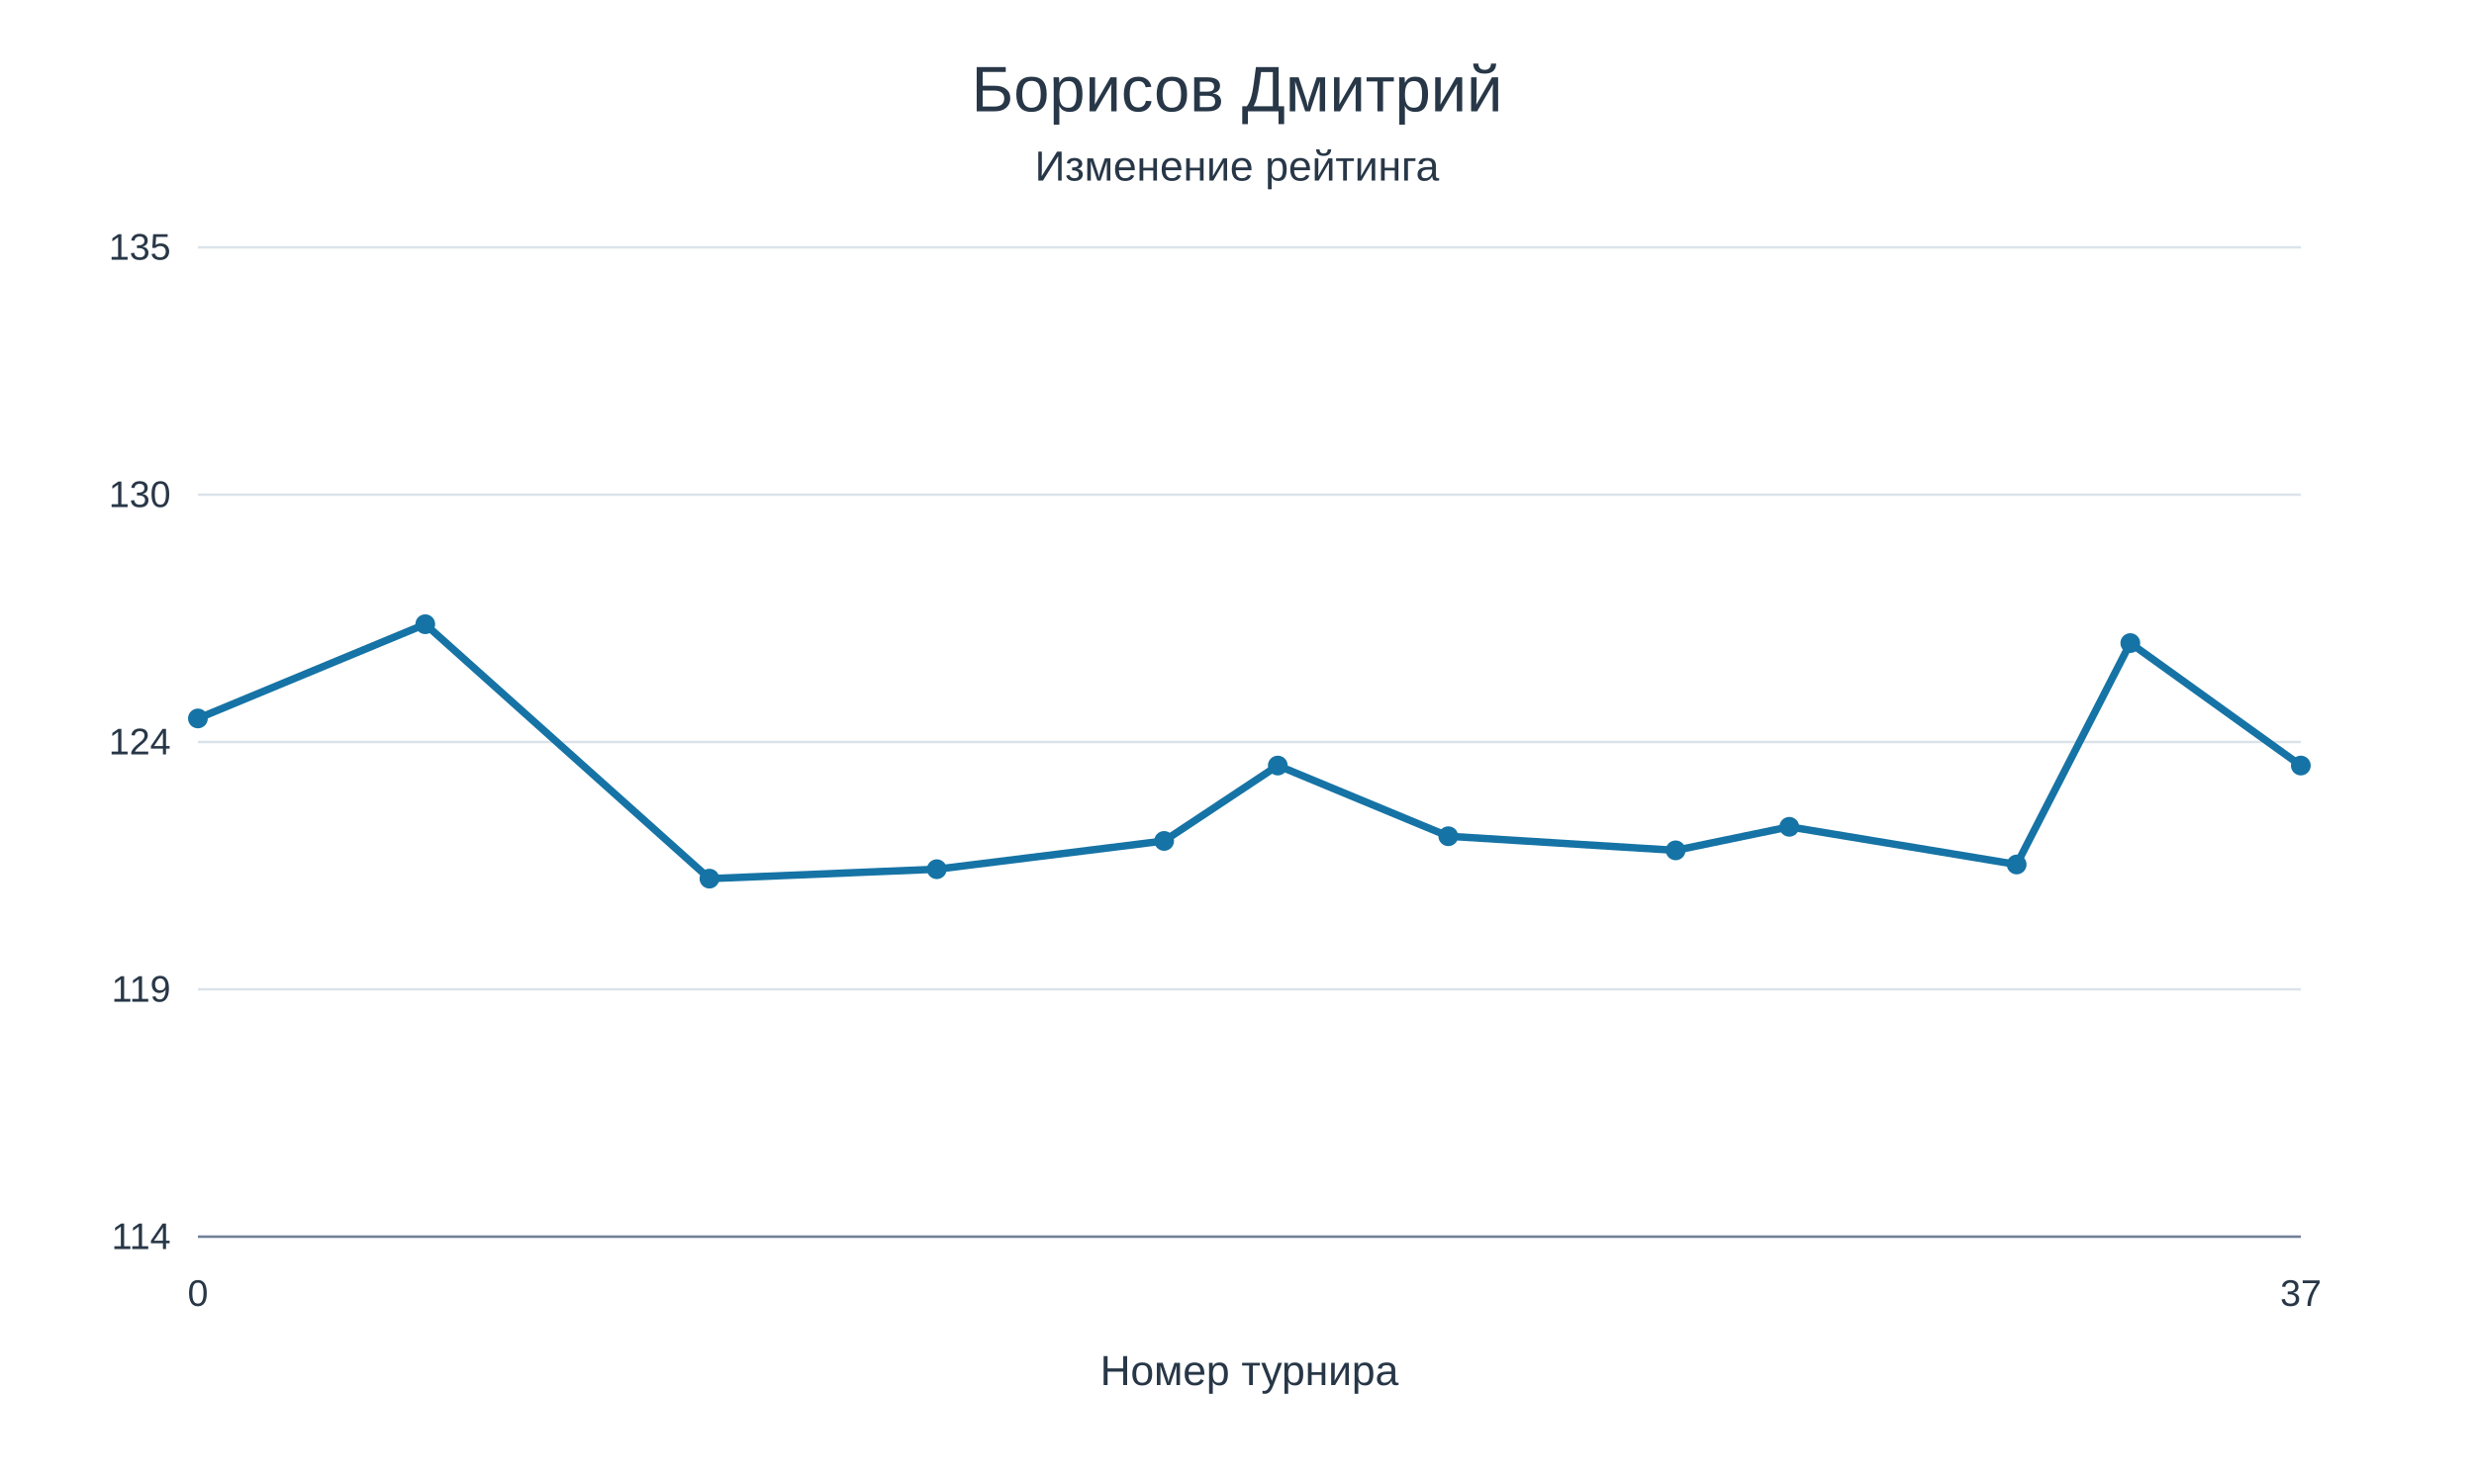
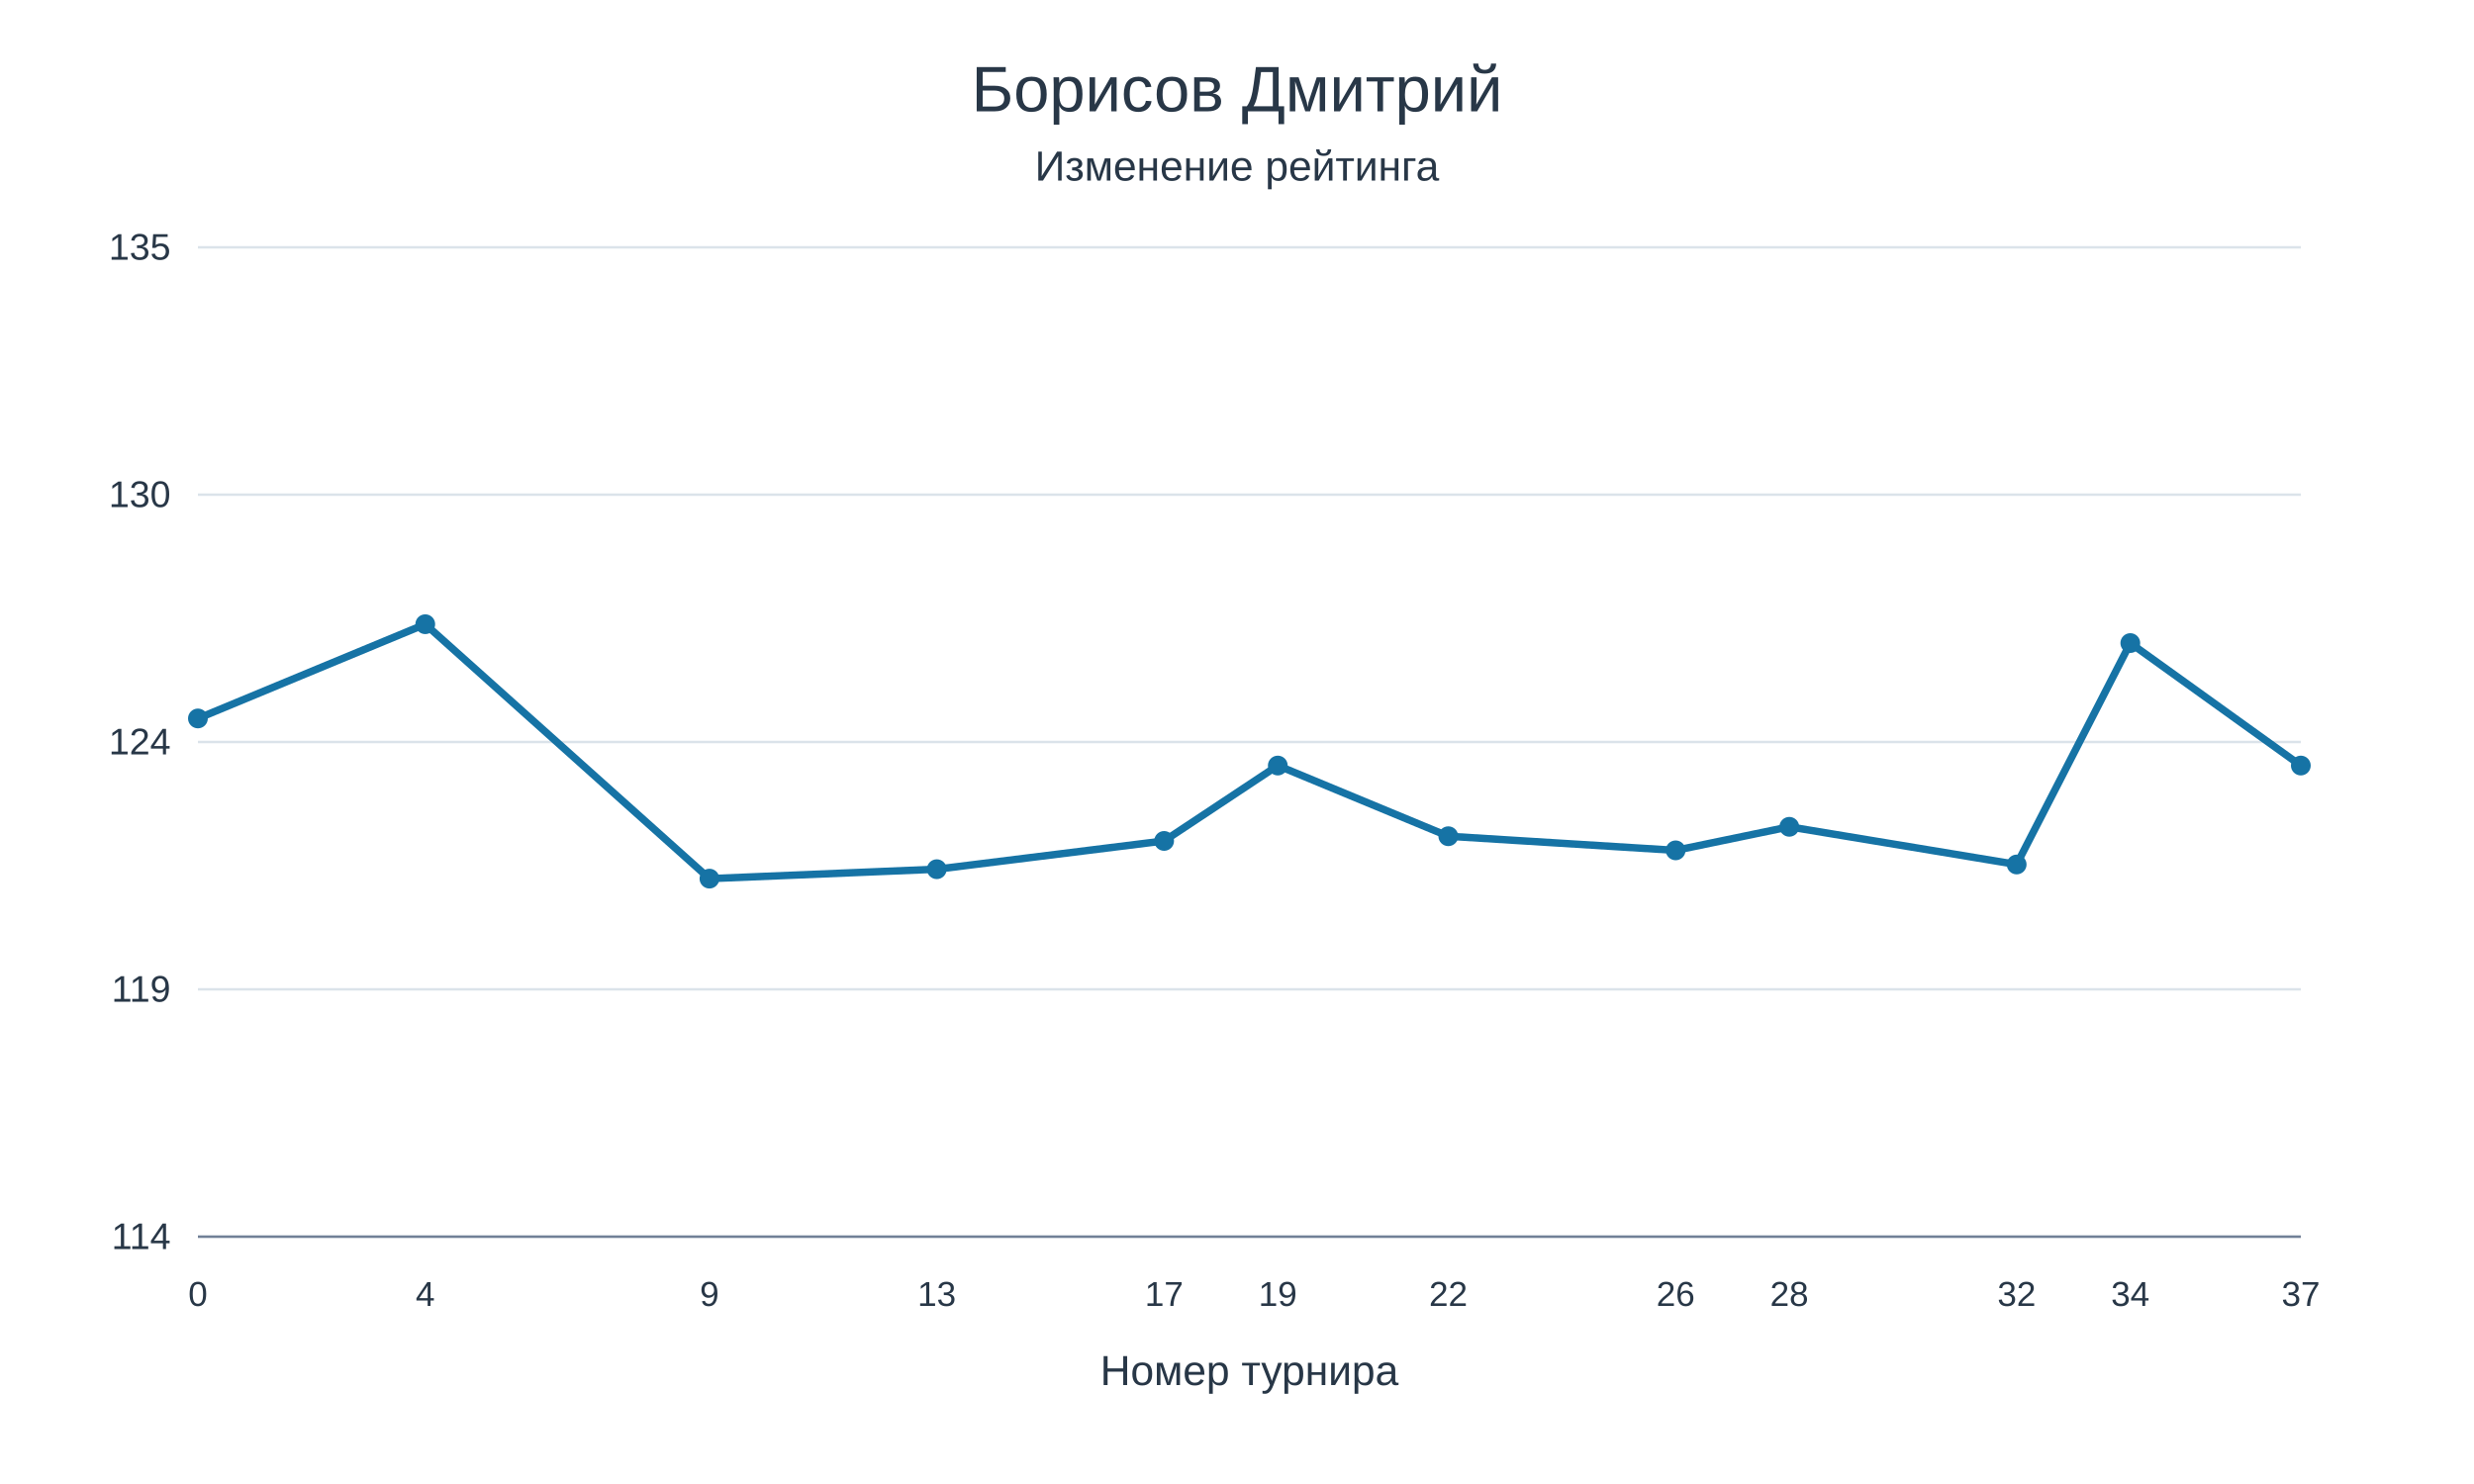
<svg xmlns="http://www.w3.org/2000/svg" viewBox="0 0 1000 600" role="img" aria-label="Рейтинг: Борисов Дмитрий">
  <rect width="1000" height="600" fill="white" />
  <g font-family="Arial, sans-serif" fill="#283747">
    <text x="500" y="45" text-anchor="middle" font-size="26">Борисов Дмитрий</text>
    <text x="500" y="73" text-anchor="middle" font-size="17">Изменение рейтинга</text>
    <line x1="80" y1="500.00" x2="930" y2="500.00" stroke="#dbe3ea" />
    <text x="69" y="505.00" text-anchor="end" font-size="15">114</text>
    <line x1="80" y1="400.00" x2="930" y2="400.00" stroke="#dbe3ea" />
    <text x="69" y="405.00" text-anchor="end" font-size="15">119</text>
    <line x1="80" y1="300.00" x2="930" y2="300.00" stroke="#dbe3ea" />
    <text x="69" y="305.00" text-anchor="end" font-size="15">124</text>
    <line x1="80" y1="200.00" x2="930" y2="200.00" stroke="#dbe3ea" />
    <text x="69" y="205.00" text-anchor="end" font-size="15">130</text>
    <line x1="80" y1="100.00" x2="930" y2="100.00" stroke="#dbe3ea" />
    <text x="69" y="105.00" text-anchor="end" font-size="15">135</text>
    <line x1="80" y1="500" x2="930" y2="500" stroke="#718096" />
    <polyline points="80.00,290.48 171.89,252.38 286.76,355.24 378.65,351.43 470.54,340.00 516.49,309.52 585.41,338.10 677.30,343.81 723.24,334.29 815.14,349.52 861.08,260.00 930.00,309.52" fill="none" stroke="#1673a5" stroke-width="3" />
    <circle cx="80.00" cy="290.48" r="4" fill="#1673a5" />
    <circle cx="171.89" cy="252.38" r="4" fill="#1673a5" />
    <circle cx="286.76" cy="355.24" r="4" fill="#1673a5" />
    <circle cx="378.65" cy="351.43" r="4" fill="#1673a5" />
    <circle cx="470.54" cy="340.00" r="4" fill="#1673a5" />
    <circle cx="516.49" cy="309.52" r="4" fill="#1673a5" />
    <circle cx="585.41" cy="338.10" r="4" fill="#1673a5" />
    <circle cx="677.30" cy="343.81" r="4" fill="#1673a5" />
    <circle cx="723.24" cy="334.29" r="4" fill="#1673a5" />
    <circle cx="815.14" cy="349.52" r="4" fill="#1673a5" />
    <circle cx="861.08" cy="260.00" r="4" fill="#1673a5" />
    <circle cx="930.00" cy="309.52" r="4" fill="#1673a5" />
    <text x="505" y="560" text-anchor="middle" font-size="17">Номер турнира</text>
-     <text x="80" y="528" text-anchor="middle" font-size="15">0</text>
-     <text x="930" y="528" text-anchor="middle" font-size="15">37</text>
+     <text class="tournament-label" x="80.00" y="528" text-anchor="middle" font-size="14">0</text>
+     <text class="tournament-label" x="171.89" y="528" text-anchor="middle" font-size="14">4</text>
+     <text class="tournament-label" x="286.76" y="528" text-anchor="middle" font-size="14">9</text>
+     <text class="tournament-label" x="378.65" y="528" text-anchor="middle" font-size="14">13</text>
+     <text class="tournament-label" x="470.54" y="528" text-anchor="middle" font-size="14">17</text>
+     <text class="tournament-label" x="516.49" y="528" text-anchor="middle" font-size="14">19</text>
+     <text class="tournament-label" x="585.41" y="528" text-anchor="middle" font-size="14">22</text>
+     <text class="tournament-label" x="677.30" y="528" text-anchor="middle" font-size="14">26</text>
+     <text class="tournament-label" x="723.24" y="528" text-anchor="middle" font-size="14">28</text>
+     <text class="tournament-label" x="815.14" y="528" text-anchor="middle" font-size="14">32</text>
+     <text class="tournament-label" x="861.08" y="528" text-anchor="middle" font-size="14">34</text>
+     <text class="tournament-label" x="930.00" y="528" text-anchor="middle" font-size="14">37</text>
  </g>
</svg>
